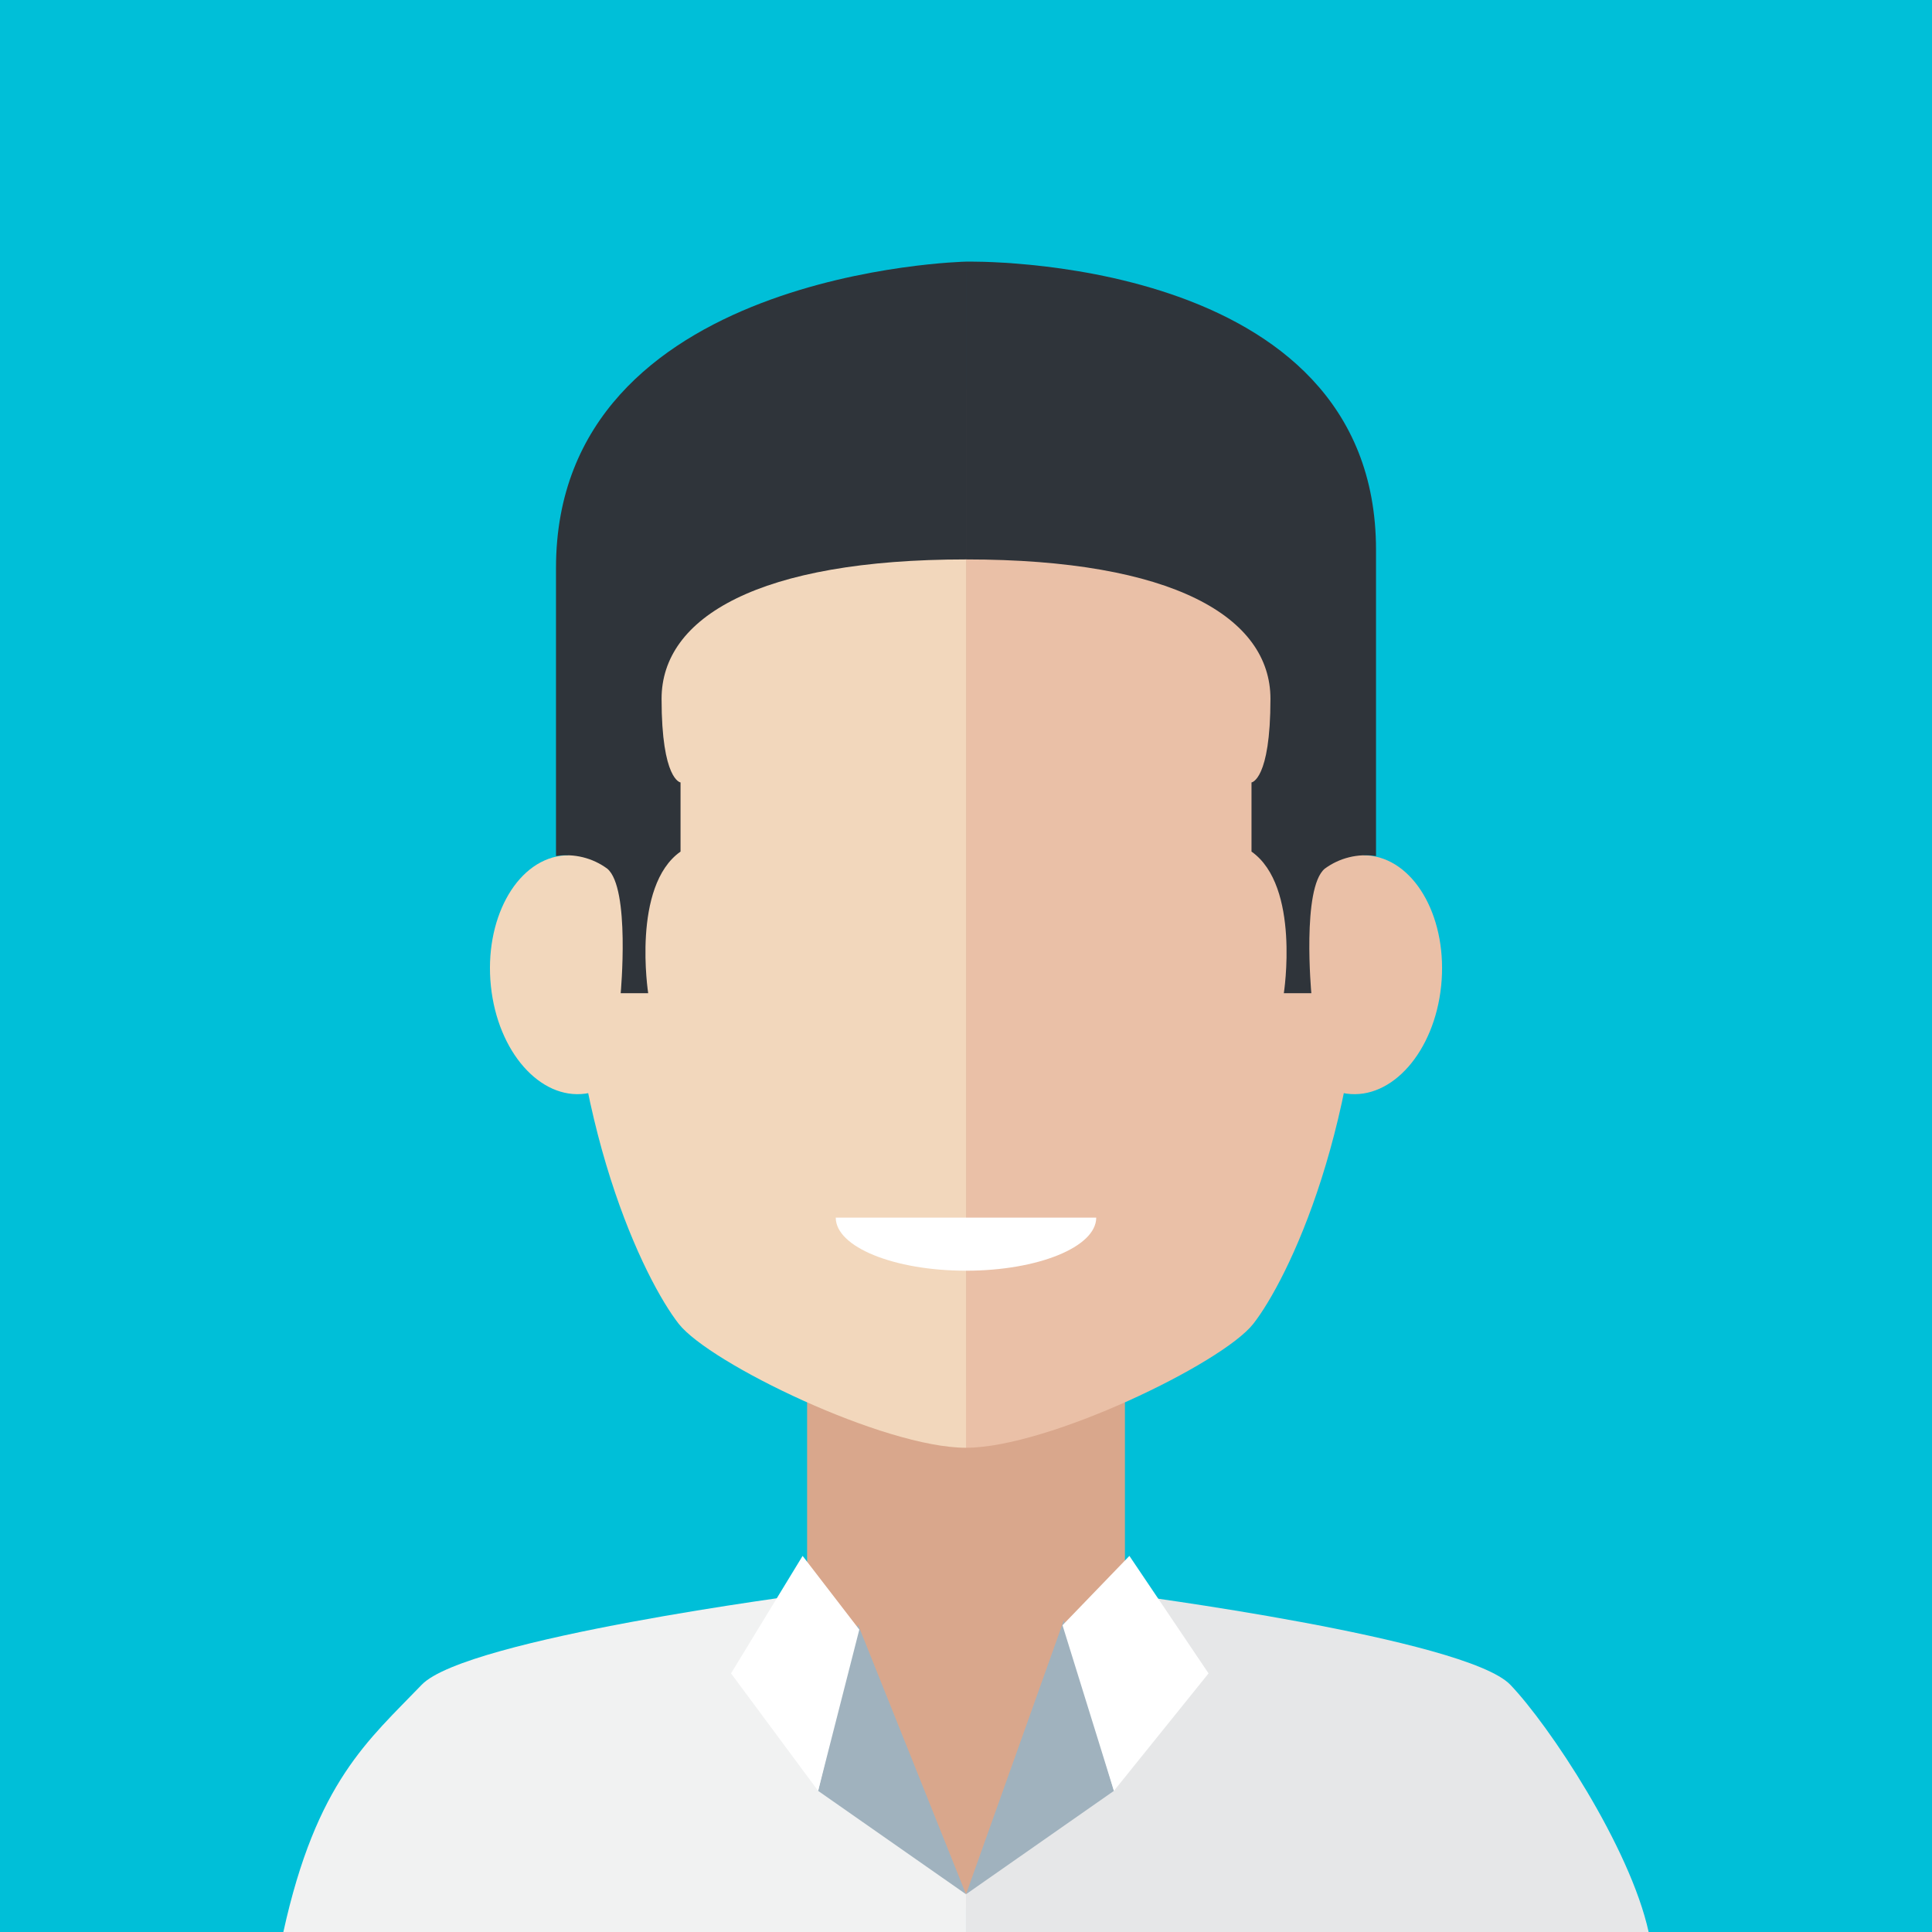
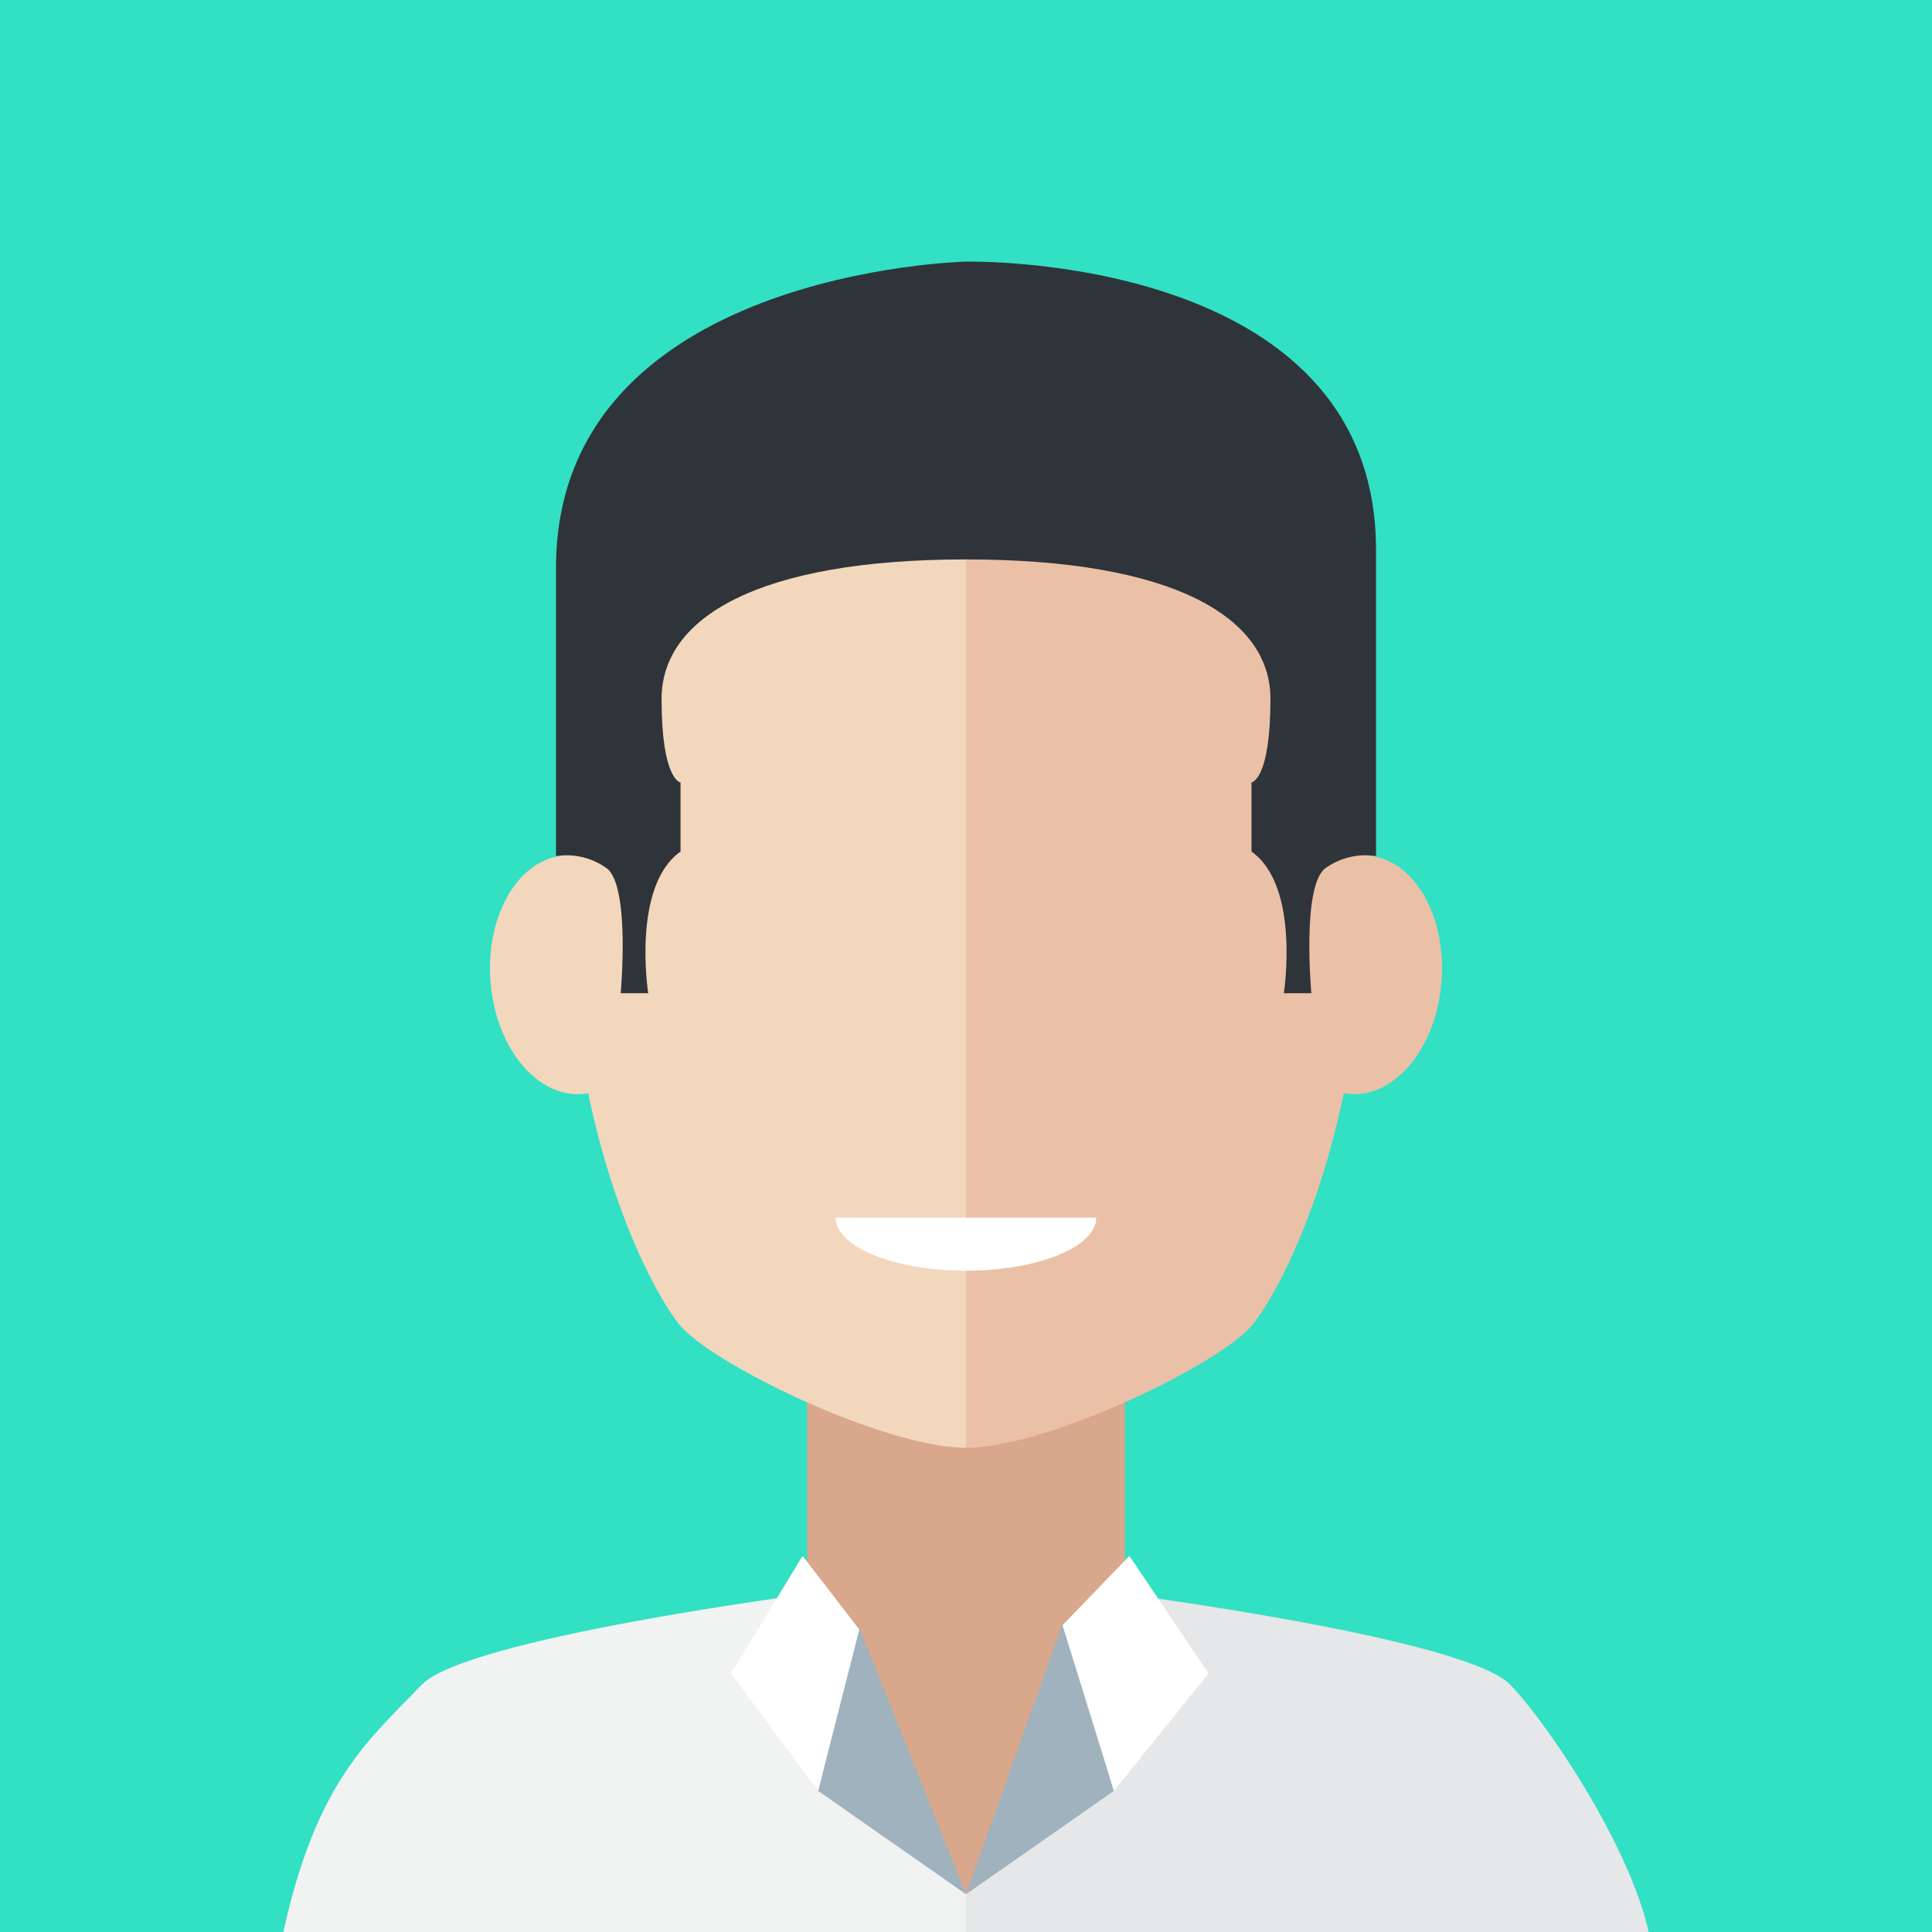
<svg xmlns="http://www.w3.org/2000/svg" id="Layer_1" data-name="Layer 1" viewBox="0 0 200 200">
  <defs>
-     <style>.cls-1{fill:#00bfd8;}.cls-2{fill:#d9a78c;}.cls-3{fill:#f1f2f2;}.cls-4{fill:#e6e7e8;}.cls-5{fill:#eac0a7;}.cls-6{fill:#f2d7bc;}.cls-7{fill:#2f343a;}.cls-8{fill:#a0b2be;}.cls-9{fill:#fff;}</style>
+     <style>.cls-1{fill:#32e0c4;}.cls-2{fill:#d9a78c;}.cls-3{fill:#f1f2f2;}.cls-4{fill:#e6e7e8;}.cls-5{fill:#eac0a7;}.cls-6{fill:#f2d7bc;}.cls-7{fill:#2f343a;}.cls-8{fill:#a0b2be;}.cls-9{fill:#fff;}</style>
  </defs>
  <rect class="cls-1" width="200" height="200" />
  <polygon class="cls-2" points="116.453 177.645 100.393 198.046 83.551 177.645 83.551 143.521 116.453 143.521 116.453 177.645" />
  <path class="cls-3" d="M83.551,165.021s-35.276,4.572-39.896,9.384C38.147,180.144,32.753,184.434,29.333,200H99.999v-3.908Z" />
  <path class="cls-4" d="M116.453,165.021s35.274,4.572,39.894,9.384c4.022,4.192,12.386,16.787,14.32,25.595H99.999v-3.908Z" />
  <path class="cls-5" d="M100.001,40.286c15.975,0,41.238,9.082,41.238,51.638,0,24.57-8.011,40.667-11.501,45.12-3.212,4.097-21.266,12.828-29.737,12.828V40.286Z" />
  <path class="cls-5" d="M149.187,102.071c0.704-6.8-2.535-12.833-7.235-13.479s-9.082,4.345-9.787,11.145c-0.706,6.797,2.535,12.83,7.236,13.476C144.101,113.856,148.481,108.868,149.187,102.071Z" />
  <path class="cls-6" d="M100.001,40.286c-15.975,0-41.239,9.082-41.239,51.638,0,24.57,8.011,40.667,11.501,45.12,3.212,4.097,21.266,12.828,29.738,12.828V40.286Z" />
  <path class="cls-6" d="M50.816,102.071c-0.705-6.8,2.535-12.833,7.234-13.479,4.702-.645,9.082,4.345,9.788,11.145,0.705,6.797-2.536,12.83-7.236,13.476C55.902,113.856,51.52,108.868,50.816,102.071Z" />
  <path class="cls-7" d="M64.253,102.817h2.848s-1.732-11.083,3.348-14.661V80.998s-1.963-.23-1.963-8.656c0-8.429,10.044-14.431,31.515-14.431V27.084s-42.444.904-42.444,31.708V88.618a7.135,7.135,0,0,1,5.31,1.309C65.254,91.928,64.253,102.817,64.253,102.817Z" />
  <path class="cls-7" d="M135.749,102.817h-2.847s1.731-11.083-3.347-14.661V80.998s1.962-.23,1.962-8.656c0-8.429-10.044-14.431-31.516-14.431V27.084s42.444-.968,42.444,29.835v31.7a7.136,7.136,0,0,0-5.31,1.309C134.749,91.928,135.749,102.817,135.749,102.817Z" />
  <polygon class="cls-8" points="100.001 196.092 88.82 168.17 84.692 185.39 100.001 196.092" />
  <polygon class="cls-9" points="83.086 161.066 88.955 168.694 84.692 185.39 75.676 173.228 83.086 161.066" />
  <polygon class="cls-8" points="100.002 196.092 110.127 167.721 115.312 185.39 100.002 196.092" />
  <polygon class="cls-9" points="116.915 161.066 109.991 168.243 115.312 185.39 125.109 173.228 116.915 161.066" />
  <path class="cls-9" d="M99.999,131.543c7.447,0,13.482-2.458,13.482-5.494H86.517C86.517,129.085,92.553,131.543,99.999,131.543Z" />
</svg>
